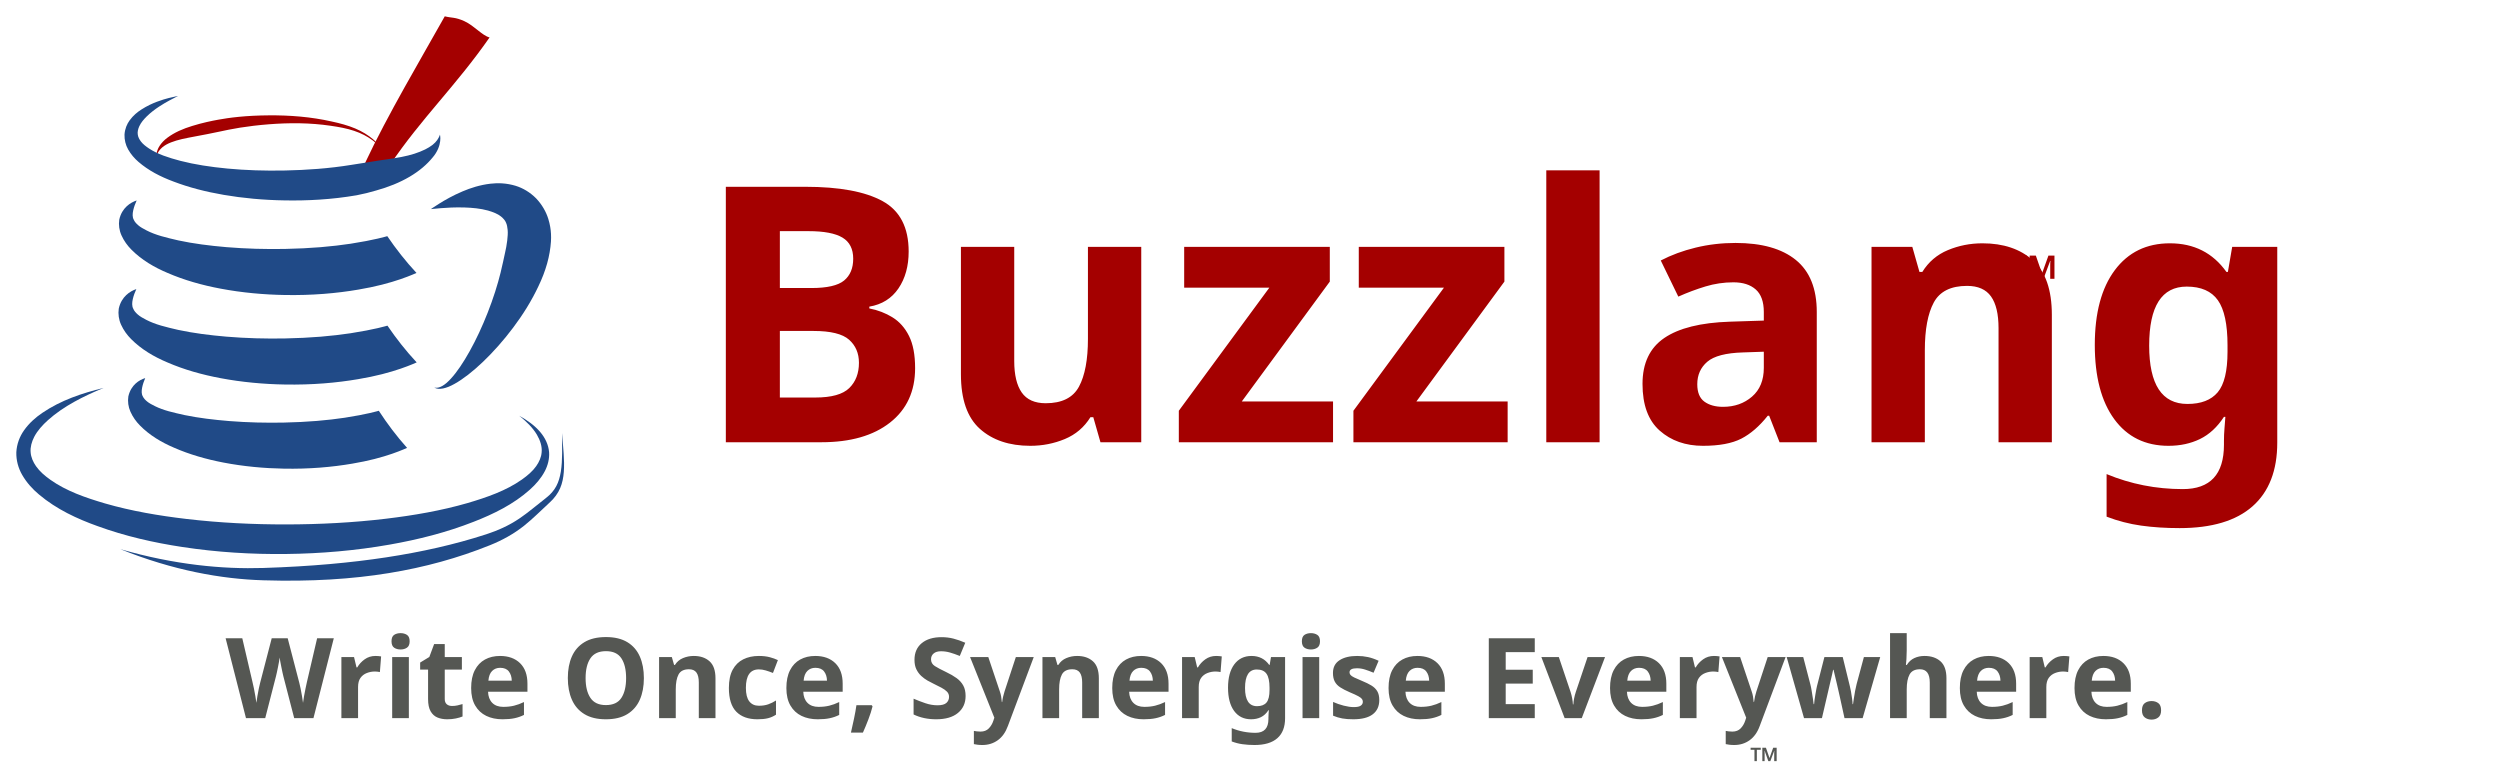
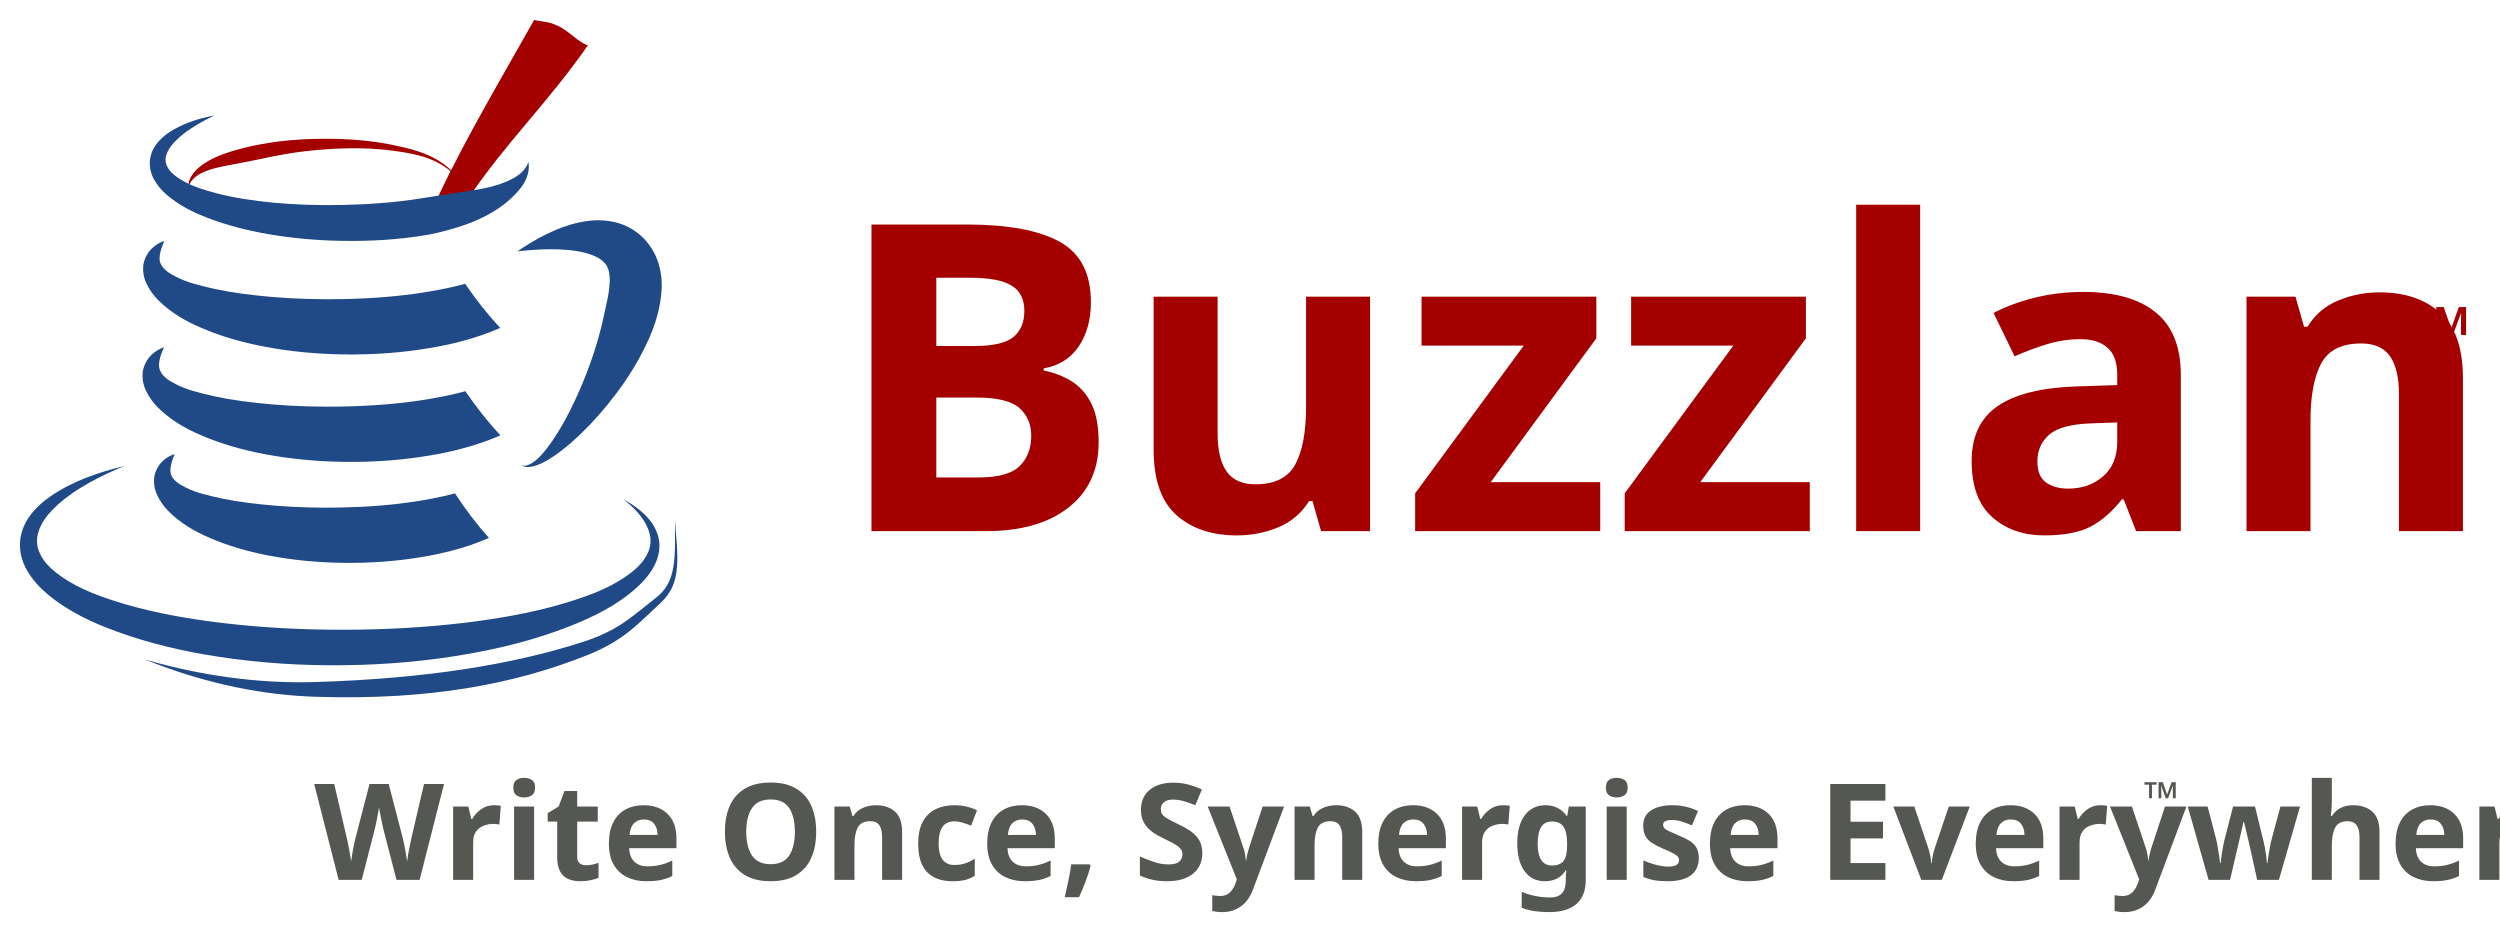
- <svg xmlns="http://www.w3.org/2000/svg" width="1532.18" height="474.49" id="svg2" version="1.1">
+ <svg xmlns="http://www.w3.org/2000/svg" width="1254.88" height="468.71" id="svg2" version="1.1">
  <defs id="defs4">
    </defs>
-   <g id="layer1" transform="translate(-143.5229,-241.5443)">
-     <g id="g3019" transform="translate(12.4971,-15.00266)">
+   <g id="layer1" transform="translate(-161.7232,-245.9353)">
+     <g id="g3019" transform="matrix(0.9829696,0,0,0.9829696,33.09927,-6.070746)">
      <g transform="matrix(1.022358,0,0,1.022358,38.78452,-77.42802)" id="g4031">
        <path style="fill:#a40000;fill-opacity:1;stroke:none" d="m 183.915,420.407 c 0,0 0.184,-0.676 0.7,-1.717 0.516,-1.041 1.412,-2.422 2.817,-3.622 0.71,-0.6 1.516,-1.168 2.411,-1.678 0.895,-0.51 1.879,-0.962 2.927,-1.372 2.003,-0.783 4.238,-1.449 6.7,-2.017 2.462,-0.568 5.157,-1.04 8.045,-1.6 0,0 0,0 0,0 4.561,-0.856 9.507,-1.785 14.827,-2.938 2.7,-0.585 6.736,-1.456 11.744,-2.26 5.008,-0.804 10.993,-1.53 17.446,-2.037 5.853,-0.452 12.103,-0.707 18.37,-0.593 6.267,0.114 12.551,0.605 18.465,1.48 2.498,0.359 4.974,0.757 7.354,1.253 2.38,0.496 4.664,1.091 6.795,1.804 2.131,0.713 4.11,1.543 5.903,2.463 1.792,0.92 3.397,1.929 4.801,2.959 1.332,0.922 2.449,2.036 3.294,3.168 0.845,1.133 1.425,2.283 1.808,3.293 0.384,1.01 0.578,1.877 0.687,2.479 0.109,0.602 0.14,0.936 0.14,0.936 0,0 -0.013,-0.333 -0.092,-0.94 -0.079,-0.607 -0.229,-1.488 -0.561,-2.532 -0.332,-1.044 -0.853,-2.252 -1.645,-3.465 -0.792,-1.214 -1.861,-2.434 -3.172,-3.459 -2.711,-2.286 -6.295,-4.546 -10.553,-6.344 -4.259,-1.799 -9.189,-3.134 -14.156,-4.186 -5.933,-1.337 -12.29,-2.32 -18.667,-2.911 -6.378,-0.591 -12.772,-0.798 -18.771,-0.752 -6.594,0.035 -12.796,0.363 -18.044,0.877 -5.249,0.514 -9.545,1.203 -12.423,1.727 -1.876,0.342 -4.278,0.801 -6.963,1.418 -2.685,0.617 -5.653,1.394 -8.663,2.333 -2.608,0.797 -5.311,1.759 -7.864,2.939 -2.553,1.18 -4.949,2.586 -7.005,4.115 0,0 0,0 0,0 -1.918,1.412 -3.546,3.161 -4.684,4.893 -1.067,1.62 -1.551,3.251 -1.767,4.417 -0.216,1.166 -0.204,1.871 -0.204,1.871 z" id="path3915" />
        <path style="fill:#a40000;stroke:none" d="m 324.06,425.435 c 18.791,-27.902 39.364,-47.183 59.647,-76.31 -4.459,-1.146 -9.195,-7.059 -15.095,-9.756 -5.557,-2.54 -7.562,-1.836 -11.762,-2.916 -14.328,25.555 -34.399,59.367 -47.748,87.876 l 14.958,1.106 z" id="path3815" />
        <path style="fill:#204a87;fill-opacity:1;stroke:none" d="m 401.494,575.912 c 4.188,3.337 8.035,7.054 10.597,11.37 1e-5,10e-6 1e-5,10e-6 1e-5,2e-5 1.973,3.359 3.18,7.096 2.835,10.499 0,10e-6 0,10e-6 0,2e-5 -0.196,2.913 -1.479,5.782 -3.244,8.298 -2.177,3.103 -5.243,5.692 -8.612,8.082 0,10e-6 -10e-6,10e-6 -10e-6,2e-5 -9.442,6.658 -20.811,10.608 -32.615,14.092 -15.728,4.542 -32.105,7.362 -48.813,9.37 -19.636,2.345 -39.614,3.396 -59.814,3.427 -19.853,0.023 -39.841,-0.934 -59.834,-3.282 -16.477,-1.947 -32.882,-4.708 -48.859,-9.316 -11.689,-3.443 -23.104,-7.376 -32.668,-14.141 -1e-5,0 -1e-5,-10e-6 -2e-5,-10e-6 -3.364,-2.394 -6.444,-5.002 -8.636,-8.145 -1.768,-2.534 -3.053,-5.432 -3.241,-8.386 0,-10e-6 0,-10e-6 0,-2e-5 -0.275,-3.004 0.609,-6.273 2.169,-9.276 1.926,-3.688 4.906,-6.986 8.245,-9.988 9.352,-8.384 21.204,-14.272 33.264,-19.289 -12.758,3.127 -25.481,7.34 -36.636,14.924 -4.059,2.748 -7.94,6.147 -11.017,10.511 0,0 -1e-5,1e-5 -1e-5,2e-5 -2.598,3.681 -4.341,8.175 -4.602,13.119 0,10e-6 0,2e-5 0,3e-5 -0.133,4.873 1.189,9.544 3.469,13.511 2.702,4.722 6.289,8.61 10.078,11.785 10.572,8.929 22.994,14.627 35.05,18.951 16.747,6.116 33.956,9.985 51.011,12.568 20.784,3.163 41.601,4.42 62.207,4.173 20.842,-0.242 41.597,-2.026 62.001,-5.629 17.094,-3.008 34.102,-7.293 50.359,-13.685 11.905,-4.631 23.902,-10.501 33.654,-19.237 1e-5,0 2e-5,-10e-6 2e-5,-10e-6 3.5,-3.123 6.712,-6.771 8.943,-11.005 1e-5,-10e-6 1e-5,-2e-5 1e-5,-3e-5 1.86,-3.521 2.878,-7.515 2.603,-11.431 -0.35,-4.555 -2.422,-8.671 -5.202,-11.984 -3.499,-4.169 -7.985,-7.27 -12.691,-9.885 0,0 0,0 0,0 z" id="path2820" />
        <path style="fill:#204a87;stroke:none" d="m 162.383,655.882 c 15.793,6.383 30.957,10.85 45.273,13.822 14.316,2.973 27.79,4.457 40.41,4.835 14.503,0.444 27.85,0.251 40.287,-0.492 12.437,-0.743 23.968,-2.032 34.892,-3.806 10.924,-1.775 21.242,-4.033 31.263,-6.798 10.021,-2.765 19.748,-6.035 29.465,-9.952 7.189,-2.89 14.171,-6.685 20.491,-11.714 5.352,-4.269 10.204,-9.229 15.52,-14.107 2.561,-2.351 4.704,-5.219 6.074,-8.451 1.265,-2.966 1.894,-6.219 2.148,-9.559 0.279,-3.662 0.162,-7.413 -0.1,-11.299 -0.261,-3.885 -0.669,-7.905 -0.887,-12.109 -0.083,4.206 0.021,8.253 -0.017,12.12 -0.038,3.867 -0.216,7.554 -0.78,11.047 -0.514,3.162 -1.346,6.124 -2.699,8.635 -1.435,2.732 -3.539,5.065 -5.93,6.922 -5.794,4.506 -10.975,9.004 -16.308,12.583 -6.193,4.186 -12.907,7.166 -19.76,9.394 -9.712,3.159 -19.337,5.765 -29.194,8.02 -9.857,2.255 -19.948,4.158 -30.622,5.788 -10.674,1.63 -21.933,2.987 -34.128,4.063 -12.196,1.076 -25.332,1.869 -39.715,2.329 -12.221,0.392 -25.412,-0.083 -39.684,-1.813 -14.272,-1.73 -29.634,-4.717 -45.999,-9.46 z" id="path3625" />
        <path id="path3651" d="m 177.273,553.322 c -1.847,0.581 -3.899,1.563 -5.763,3.277 -1.864,1.714 -3.543,4.165 -4.347,7.716 -0.455,2.999 -0.054,6.246 1.261,9.162 1.387,3.13 3.42,5.974 5.708,8.269 10e-6,0 10e-6,10e-6 10e-6,10e-6 2.775,2.836 5.998,5.386 9.468,7.603 3.47,2.216 7.188,4.098 10.9,5.678 9.208,4.049 19.409,6.969 29.654,8.931 12.031,2.324 24.415,3.452 36.2,3.657 0,0 1e-5,0 1e-5,0 7.477,0.139 14.783,-0.086 21.69,-0.617 6.906,-0.531 13.412,-1.369 19.31,-2.379 4.873,-0.815 9.406,-1.779 13.433,-2.806 4.026,-1.027 7.546,-2.115 10.435,-3.11 2.889,-0.995 5.149,-1.894 6.685,-2.531 1.536,-0.637 2.351,-1.009 2.351,-1.009 -6.316,-7.054 -11.916,-14.509 -16.955,-22.249 0,0 -1.879,0.551 -5.359,1.356 -3.48,0.805 -8.59,1.814 -15.069,2.816 -4.915,0.737 -10.543,1.412 -16.696,1.918 -6.153,0.507 -12.831,0.845 -19.825,0.991 0,0 -1e-5,0 -1e-5,0 -10.57,0.209 -21.713,-0.039 -32.693,-0.912 -9.312,-0.761 -18.324,-1.844 -26.659,-3.561 -3.443,-0.773 -6.683,-1.483 -9.654,-2.317 -2.971,-0.834 -5.674,-1.795 -8.115,-3.005 0,0 -1e-5,0 -1e-5,0 -1.908,-0.956 -3.575,-1.795 -4.821,-2.853 -1.069,-0.874 -2.049,-1.88 -2.564,-3.031 -0.845,-1.402 -0.804,-3.302 -0.426,-5.254 0.377,-1.952 1.095,-3.955 1.852,-5.738 z" style="fill:#204a87;fill-opacity:1;stroke:none" />
        <path style="fill:#204a87;fill-opacity:1;stroke:none" d="m 171.948,499.961 c -1.943,0.664 -4.096,1.75 -6.042,3.593 -1.946,1.842 -3.689,4.445 -4.492,8.17 -0.455,3.145 -0.006,6.544 1.392,9.597 1.48,3.281 3.645,6.259 6.085,8.674 0,0 0,0 0,10e-6 2.964,2.985 6.401,5.664 10.106,7.993 3.705,2.329 7.675,4.306 11.648,5.973 4.924,2.131 10.11,3.974 15.437,5.531 5.327,1.557 10.793,2.83 16.273,3.862 12.869,2.442 26.112,3.621 38.718,3.827 0,0 10e-6,0 10e-6,0 7.998,0.139 15.811,-0.106 23.194,-0.675 7.383,-0.569 14.337,-1.462 20.639,-2.538 5.209,-0.869 10.051,-1.894 14.348,-2.985 4.297,-1.091 8.05,-2.245 11.129,-3.301 3.079,-1.056 5.486,-2.008 7.123,-2.684 1.636,-0.676 2.504,-1.07 2.504,-1.07 -6.503,-6.977 -12.292,-14.363 -17.524,-22.042 0,0 -2.034,0.604 -5.795,1.483 -3.761,0.879 -9.28,1.981 -16.262,3.065 -5.3,0.8 -11.366,1.53 -17.997,2.075 -6.631,0.545 -13.826,0.905 -21.357,1.051 0,0 -10e-6,0 -10e-6,0 -11.382,0.209 -23.387,-0.09 -35.211,-1.082 -10.026,-0.862 -19.74,-2.092 -28.715,-4.023 -3.704,-0.86 -7.198,-1.665 -10.403,-2.612 -3.205,-0.947 -6.123,-2.036 -8.752,-3.395 0,0 -1e-5,0 -1e-5,0 -2.06,-1.075 -3.859,-2.048 -5.198,-3.258 -1.153,-1.011 -2.181,-2.168 -2.695,-3.466 -0.845,-1.578 -0.739,-3.631 -0.279,-5.711 0.46,-2.08 1.279,-4.186 2.129,-6.051 z" id="path3679" />
        <path id="path3683" d="m 172.146,446.827 c -1.923,0.656 -4.057,1.722 -5.985,3.529 -1.929,1.806 -3.655,4.357 -4.445,8.007 -0.459,3.081 -0.024,6.427 1.348,9.439 1.453,3.242 3.594,6.193 6.014,8.595 0,0 0,0 10e-6,10e-6 2.942,2.97 6.36,5.638 10.05,7.958 3.689,2.32 7.648,4.293 11.613,5.959 4.912,2.128 10.089,3.967 15.407,5.523 5.318,1.555 10.776,2.827 16.25,3.858 12.853,2.44 26.082,3.618 38.676,3.824 0,0 10e-6,0 10e-6,0 7.991,0.139 15.795,-0.106 23.17,-0.674 7.375,-0.568 14.32,-1.46 20.615,-2.535 5.203,-0.869 10.037,-1.892 14.327,-2.981 4.289,-1.089 8.034,-2.241 11.107,-3.294 3.072,-1.053 5.473,-2.004 7.106,-2.678 1.632,-0.674 2.497,-1.068 2.497,-1.068 -6.495,-6.98 -12.277,-14.369 -17.501,-22.05 0,0 -2.028,0.602 -5.781,1.479 -3.753,0.877 -9.26,1.976 -16.233,3.059 -5.292,0.799 -11.351,1.528 -17.973,2.073 -6.623,0.545 -13.809,0.904 -21.332,1.05 0,0 -10e-6,0 -10e-6,0 -11.37,0.208 -23.36,-0.089 -35.169,-1.079 -10.013,-0.86 -19.709,-2.086 -28.662,-4.011 -3.697,-0.859 -7.178,-1.66 -10.368,-2.598 -3.19,-0.938 -6.088,-2.016 -8.697,-3.36 0,0 0,0 0,0 -2.04,-1.063 -3.816,-2.008 -5.128,-3.179 -1.126,-0.971 -2.139,-2.075 -2.651,-3.308 -0.858,-1.502 -0.768,-3.502 -0.326,-5.547 0.442,-2.045 1.242,-4.132 2.073,-5.988 z" style="fill:#204a87;fill-opacity:1;stroke:none" />
        <path style="fill:#204a87;stroke:none" d="m 350.556,558.967 c 0,0 0.183,0.128 0.572,0.302 0.388,0.175 0.995,0.392 1.806,0.467 0.803,0.077 1.803,0.036 2.889,-0.191 0.993,-0.204 2.094,-0.532 3.263,-0.999 1.168,-0.467 2.403,-1.076 3.649,-1.777 2.529,-1.403 5.288,-3.267 8.113,-5.463 2.869,-2.227 5.867,-4.827 8.879,-7.702 6.102,-5.82 12.386,-12.869 18.093,-20.486 2.913,-3.875 5.704,-7.933 8.258,-12.091 2.554,-4.158 4.87,-8.418 6.872,-12.66 2.178,-4.503 3.985,-9.165 5.259,-13.733 1.273,-4.568 2.013,-9.038 2.288,-13.068 0.216,-3.195 0.017,-6.223 -0.419,-8.804 -0.264,-1.563 -0.649,-3.203 -1.175,-4.897 -1.286,-4.154 -3.684,-8.459 -7.273,-12.256 -3.584,-3.624 -7.883,-6.194 -12.369,-7.573 -5.321,-1.584 -10.427,-1.802 -14.976,-1.25 -6.414,0.745 -12.016,2.597 -16.751,4.607 -5.907,2.497 -10.605,5.227 -13.876,7.261 -3.27,2.033 -5.123,3.368 -5.123,3.368 0,0 2.153,-0.254 5.777,-0.544 3.624,-0.29 8.722,-0.612 14.494,-0.426 4.546,0.157 9.435,0.582 13.935,1.831 0,0 0,0 0,0 3.094,0.891 5.887,2.003 7.798,3.553 0,0 0,0 0,0 1.46,1.185 2.569,2.5 3.032,3.743 0.56,1.189 0.816,2.724 0.971,4.275 0.21,1.945 -0.009,4.15 -0.252,6.396 -0.286,2.697 -0.832,5.216 -1.327,7.455 -0.324,1.466 -0.685,3.189 -1.121,5.163 -0.436,1.974 -0.948,4.199 -1.531,6.648 -0.875,3.509 -1.95,7.364 -3.251,11.429 -1.301,4.064 -2.827,8.337 -4.524,12.661 -1.568,3.975 -3.263,7.959 -5.065,11.828 -1.803,3.868 -3.713,7.619 -5.675,11.143 -1.895,3.402 -3.817,6.564 -5.746,9.386 -1.899,2.768 -3.755,5.186 -5.579,7.155 -0.916,0.977 -1.79,1.852 -2.648,2.582 -0.858,0.731 -1.698,1.318 -2.5,1.77 -0.865,0.489 -1.686,0.801 -2.405,0.95 -0.717,0.149 -1.324,0.127 -1.733,0.073 -0.409,-0.054 -0.627,-0.126 -0.627,-0.126 z" id="path3730" />
        <path id="path3762" d="m 196.968,384.201 c 0,0 -0.467,0.082 -1.403,0.272 -0.937,0.191 -2.344,0.487 -4.221,0.972 -1.877,0.485 -4.225,1.153 -7,2.208 -2.775,1.055 -5.982,2.489 -9.461,4.738 -2.305,1.48 -4.777,3.461 -6.943,6.425 -1.618,2.214 -2.849,5.077 -3.079,8.548 -0.095,3.11 0.659,6.209 2.187,8.902 1.639,2.908 3.83,5.438 6.248,7.499 2.897,2.498 6.166,4.724 9.708,6.675 3.542,1.951 7.358,3.624 11.266,5.08 0,10e-6 1e-5,10e-6 1e-5,10e-6 8.974,3.431 19.123,6.096 30.137,7.977 11.239,1.932 23.534,3.114 36.734,3.312 13.288,0.219 27.697,-0.47 42.914,-3.084 4.013,-0.768 7.924,-1.736 11.677,-2.863 3.571,-0.997 7.138,-2.185 10.537,-3.571 3.398,-1.386 6.626,-2.97 9.559,-4.702 2.933,-1.732 5.57,-3.61 7.851,-5.542 2.281,-1.932 4.206,-3.917 5.782,-5.837 0,0 1e-5,0 1e-5,0 1.524,-1.723 2.648,-3.611 3.388,-5.341 0.74,-1.73 1.103,-3.306 1.253,-4.585 0.15,-1.279 0.095,-2.265 0.023,-2.924 -0.073,-0.659 -0.156,-0.995 -0.156,-0.995 0,0 -0.108,0.349 -0.363,0.95 -0.255,0.601 -0.666,1.447 -1.331,2.375 -0.665,0.928 -1.593,1.931 -2.811,2.884 -1.218,0.953 -2.735,1.854 -4.379,2.682 0,0 -10e-6,0 -10e-6,0 -1.941,0.949 -4.104,1.825 -6.483,2.583 -2.379,0.757 -4.976,1.395 -7.781,1.941 -2.805,0.546 -5.821,1.002 -9.018,1.465 -3.198,0.463 -6.579,0.934 -10.074,1.554 -3.52,0.537 -7.129,1.093 -10.804,1.693 -13.682,2.236 -27.054,3.106 -39.783,3.387 -12.236,0.252 -23.772,-0.147 -34.51,-1.154 -10.287,-0.978 -19.73,-2.432 -28.222,-4.62 -1e-5,0 -1e-5,0 -1e-5,0 -3.671,-0.982 -7.125,-1.985 -10.275,-3.171 -3.15,-1.187 -5.997,-2.558 -8.506,-4.202 -1.989,-1.315 -3.703,-2.65 -4.885,-4.189 -1.014,-1.315 -1.753,-2.764 -1.923,-4.178 -0.268,-1.565 0.155,-3.338 0.877,-4.948 0,0 0,0 0,0 1.019,-2.242 2.69,-4.177 4.398,-5.869 2.528,-2.494 5.124,-4.401 7.468,-5.95 2.344,-1.549 4.442,-2.735 6.151,-3.666 1.708,-0.931 3.031,-1.603 3.918,-2.053 0.886,-0.45 1.339,-0.677 1.339,-0.677 z" style="fill:#204a87;fill-opacity:1;stroke:none" />
      </g>
      <text id="text2816" y="527.586" x="556.135" style="font-size:219.286px;font-style:normal;font-variant:normal;font-weight:normal;font-stretch:normal;line-height:125%;fill:#a40000;fill-opacity:1;stroke:none;font-family:Chevin;-inkscape-font-specification:'(el&amp;font BLOCK)'" xml:space="preserve">
        <tspan style="font-size:219.286px;font-style:normal;font-variant:normal;font-weight:bold;font-stretch:normal;text-align:start;line-height:125%;writing-mode:lr-tb;text-anchor:start;fill:#a40000;font-family:Gill Sans Display MT Std;-inkscape-font-specification:Gill Sans Display MT Std Bold" y="527.586" x="556.135" id="tspan2818">Buzzlang</tspan>
      </text>
-       <text xml:space="preserve" style="font-size:68.559px;font-style:normal;font-variant:normal;font-weight:normal;font-stretch:normal;line-height:125%;fill:#555753;fill-opacity:1;stroke:none;font-family:Chevin;-inkscape-font-specification:'(el&amp;font BLOCK)'" x="269.299" y="696.687" id="text3977">
-         <tspan id="tspan3979" x="269.299" y="696.687" style="font-size:68.559px;font-style:normal;font-variant:normal;font-weight:bold;font-stretch:normal;text-align:start;line-height:125%;writing-mode:lr-tb;text-anchor:start;fill:#555753;font-family:Gill Sans Display MT Std;-inkscape-font-specification:Gill Sans Display MT Std Bold">Write Once, Synergise Everywhere.</tspan>
-       </text>
      <text xml:space="preserve" style="font-size:40.468px;font-style:normal;font-variant:normal;font-weight:normal;font-stretch:normal;line-height:125%;fill:#a40000;fill-opacity:1;stroke:none;font-family:Chevin;-inkscape-font-specification:'(el&amp;font BLOCK)'" x="1361.771" y="442.072" id="text4101">
        <tspan id="tspan4103" x="1361.771" y="442.072" style="font-size:40.468px;font-style:normal;font-variant:normal;font-weight:bold;font-stretch:normal;text-align:start;line-height:125%;writing-mode:lr-tb;text-anchor:start;fill:#a40000;font-family:Gill Sans Display MT Std;-inkscape-font-specification:Gill Sans Display MT Std Bold">™</tspan>
      </text>
-       <text xml:space="preserve" style="font-size:23.321px;font-style:normal;font-variant:normal;font-weight:normal;font-stretch:normal;line-height:125%;fill:#555753;fill-opacity:1;stroke:none;font-family:Chevin;-inkscape-font-specification:'(el&amp;font BLOCK)'" x="1203.533" y="731.456" id="text4101-7">
-         <tspan id="tspan4103-3" x="1203.533" y="731.456" style="font-size:23.321px;font-style:normal;font-variant:normal;font-weight:bold;font-stretch:normal;text-align:start;line-height:125%;writing-mode:lr-tb;text-anchor:start;fill:#555753;font-family:Gill Sans Display MT Std;-inkscape-font-specification:Gill Sans Display MT Std Bold">™</tspan>
-       </text>
+       <g id="g3039" transform="translate(21.99529,-59.00488)">
+         <text id="text3977" y="764.687" x="269.299" style="font-size:68.559px;font-style:normal;font-variant:normal;font-weight:normal;font-stretch:normal;line-height:125%;fill:#555753;fill-opacity:1;stroke:none;font-family:Chevin;-inkscape-font-specification:'(el&amp;font BLOCK)'" xml:space="preserve">
+           <tspan style="font-size:68.559px;font-style:normal;font-variant:normal;font-weight:bold;font-stretch:normal;text-align:start;line-height:125%;writing-mode:lr-tb;text-anchor:start;fill:#555753;font-family:Gill Sans Display MT Std;-inkscape-font-specification:Gill Sans Display MT Std Bold" y="764.687" x="269.299" id="tspan3979">Write Once, Synergise Everywhere.</tspan>
+         </text>
+         <text id="text4101-7" y="731.456" x="1203.533" style="font-size:23.321px;font-style:normal;font-variant:normal;font-weight:normal;font-stretch:normal;line-height:125%;fill:#555753;fill-opacity:1;stroke:none;font-family:Chevin;-inkscape-font-specification:'(el&amp;font BLOCK)'" xml:space="preserve">
+           <tspan style="font-size:23.321px;font-style:normal;font-variant:normal;font-weight:bold;font-stretch:normal;text-align:start;line-height:125%;writing-mode:lr-tb;text-anchor:start;fill:#555753;font-family:Gill Sans Display MT Std;-inkscape-font-specification:Gill Sans Display MT Std Bold" y="731.456" x="1203.533" id="tspan4103-3">™</tspan>
+         </text>
+       </g>
    </g>
  </g>
</svg>
